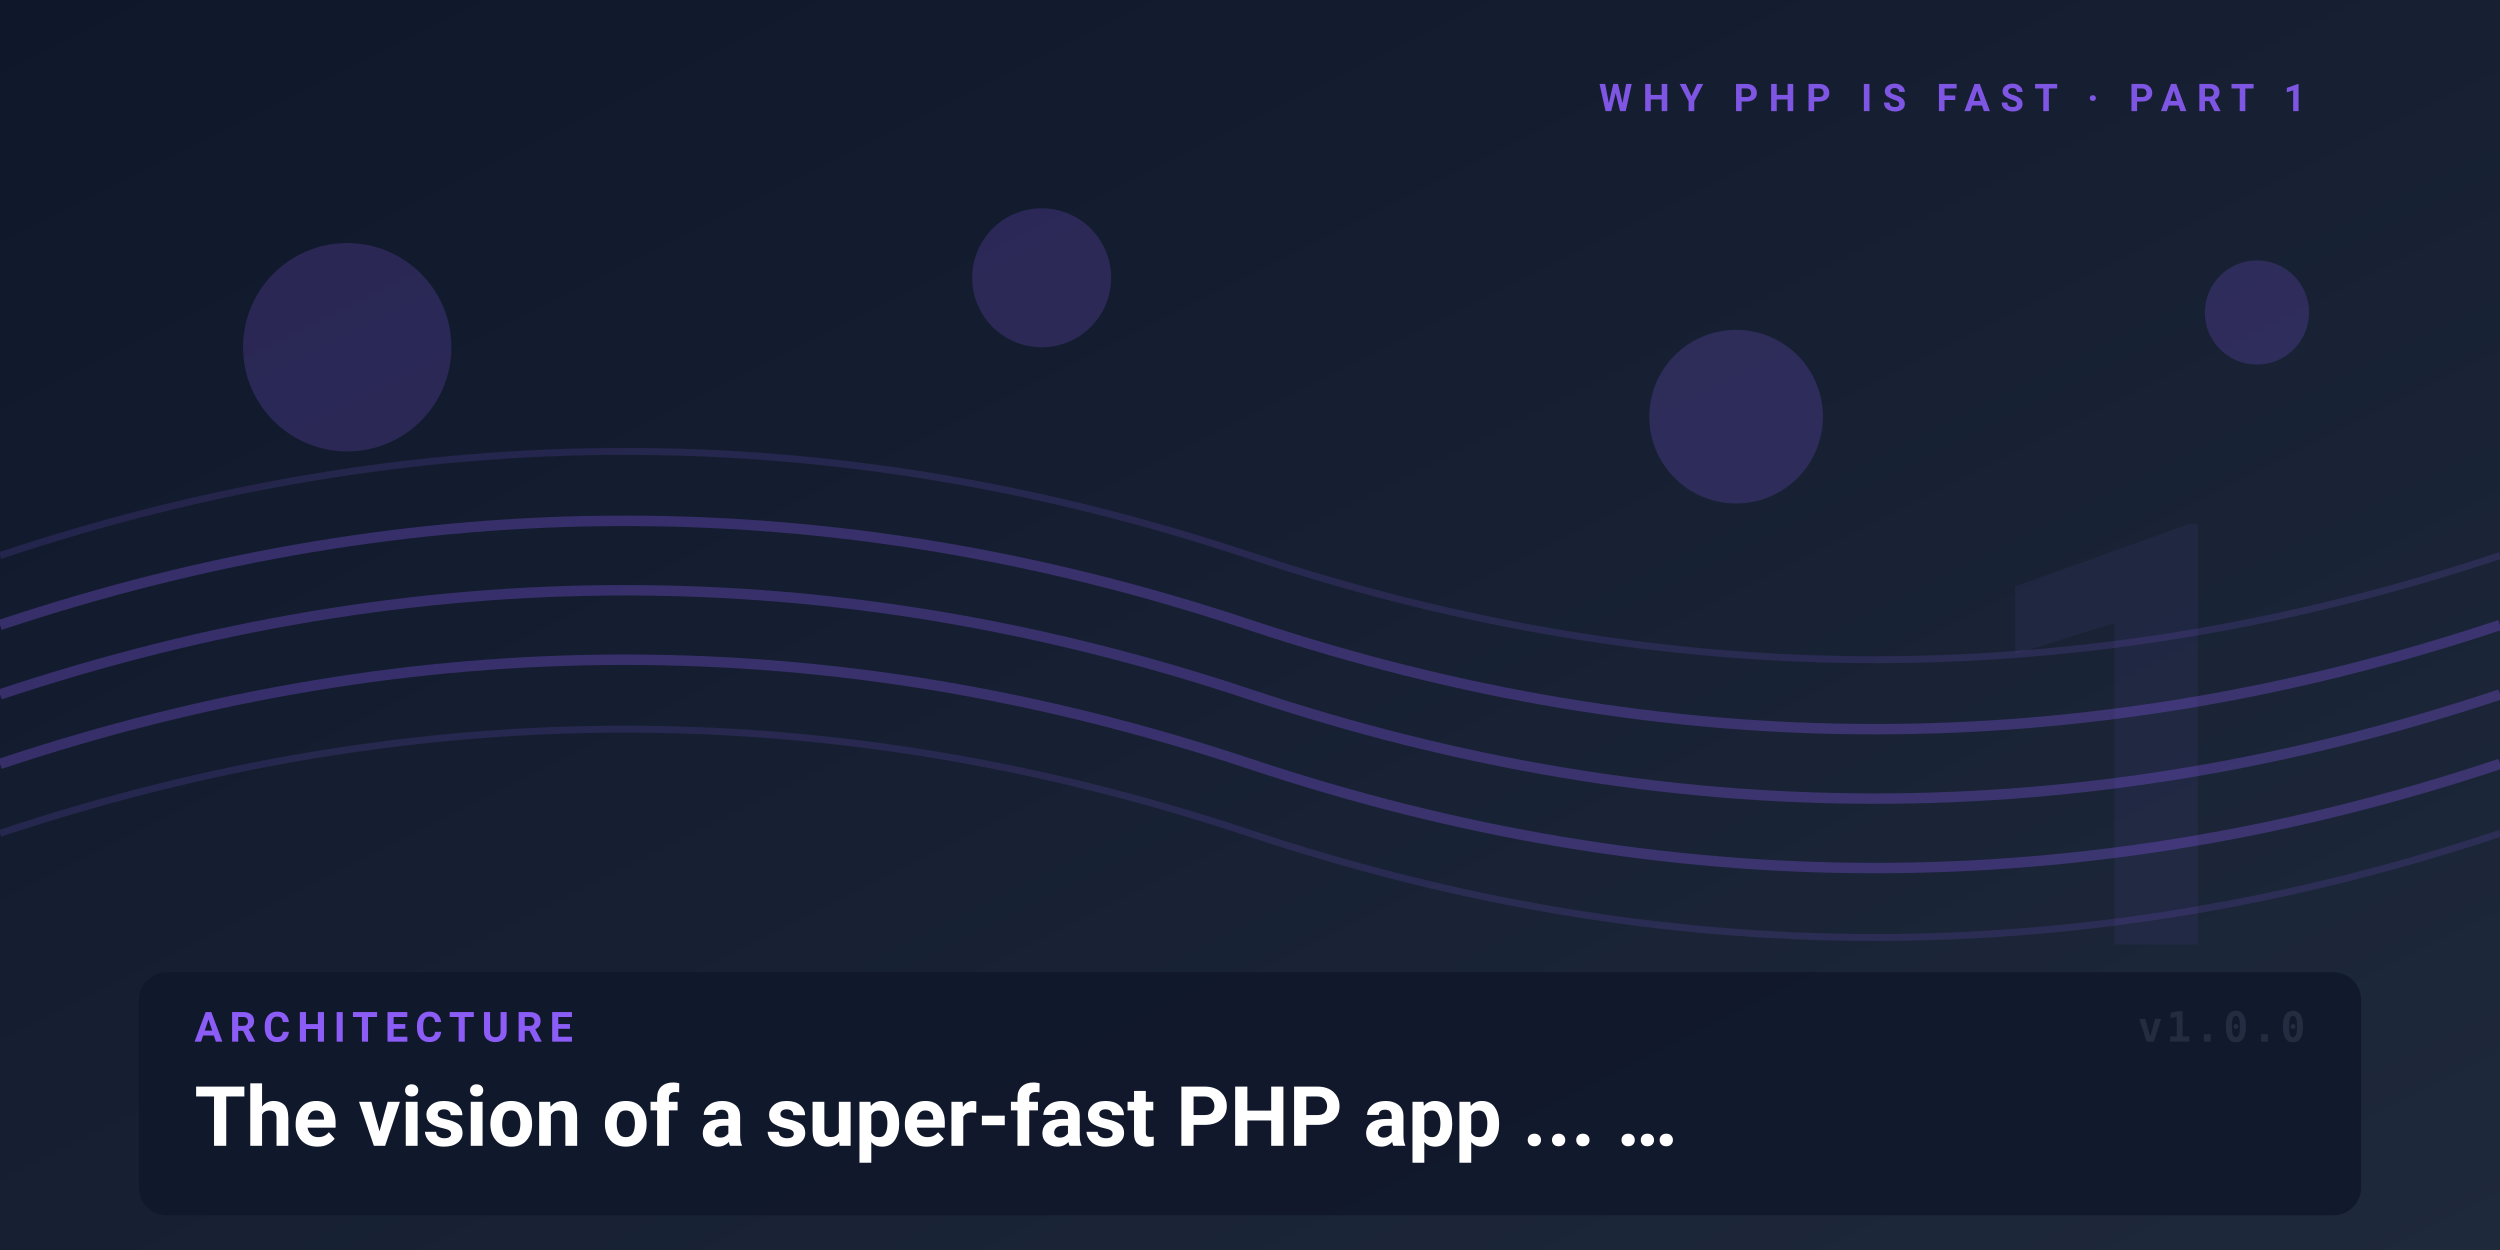
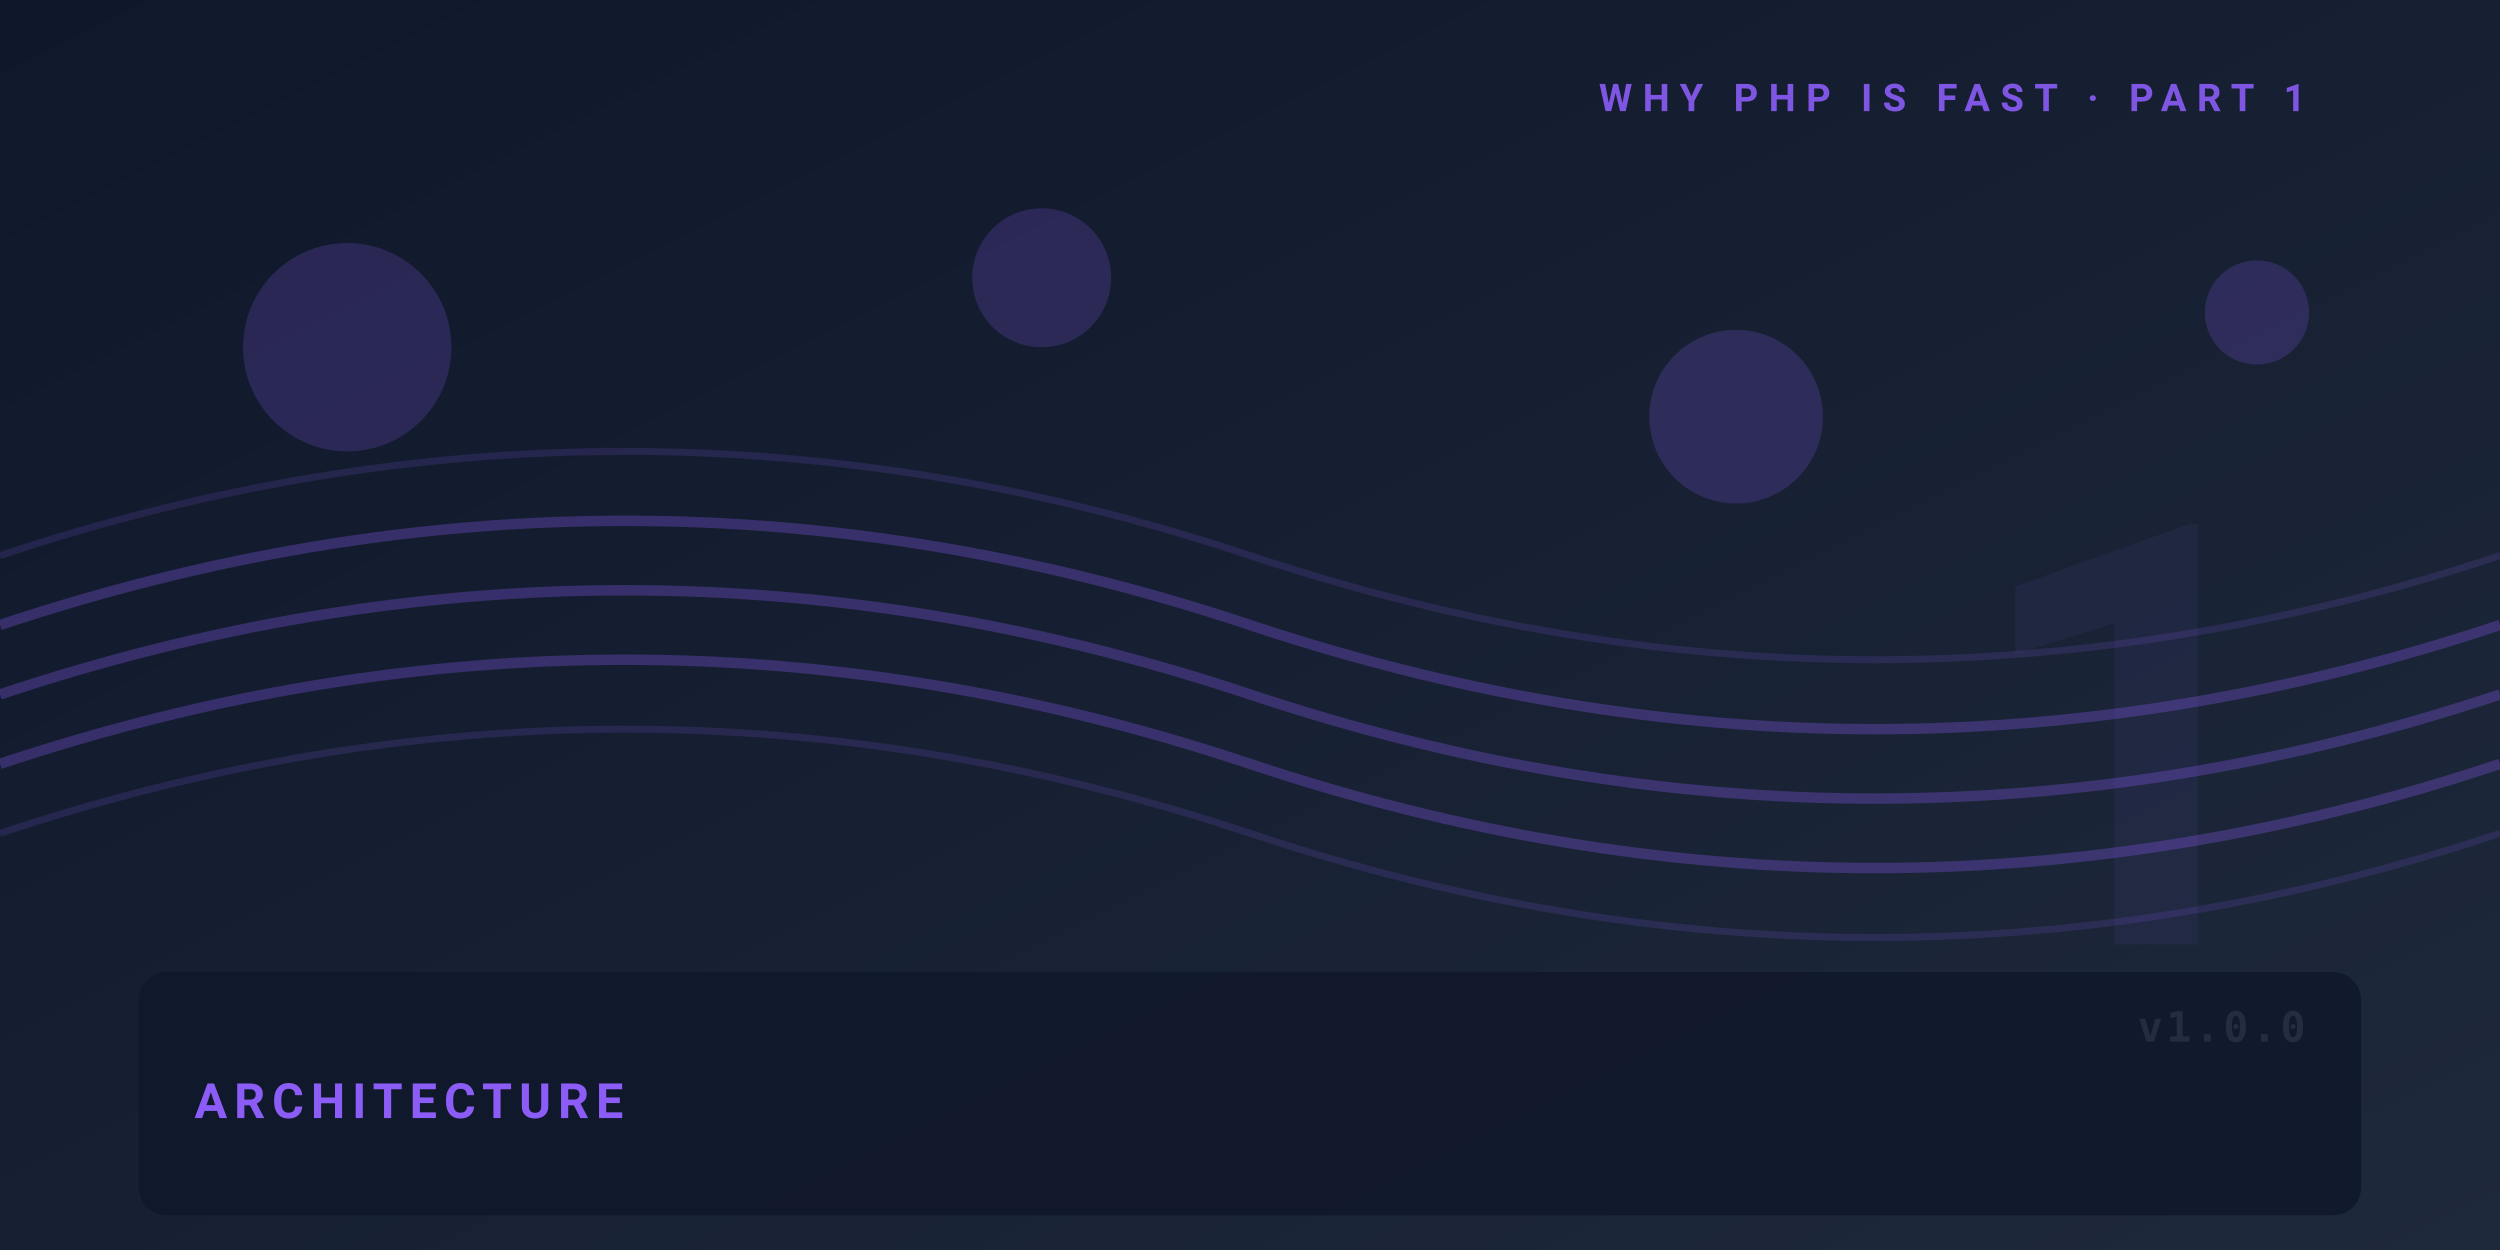
<svg xmlns="http://www.w3.org/2000/svg" viewBox="0 0 720 360" width="720" height="360">
  <defs>
    <linearGradient id="bg" x1="0%" y1="0%" x2="100%" y2="100%">
      <stop offset="0%" style="stop-color:#0f172a" />
      <stop offset="100%" style="stop-color:#1e293b" />
    </linearGradient>
  </defs>
  <rect width="720" height="360" fill="url(#bg)" />
  <g opacity="0.3" stroke="#8b5cf6" stroke-width="3" fill="none">
    <path d="M0,180 Q180,120 360,180 T720,180" />
    <path d="M0,200 Q180,140 360,200 T720,200" />
    <path d="M0,220 Q180,160 360,220 T720,220" />
  </g>
  <g opacity="0.15" stroke="#8b5cf6" stroke-width="2" fill="none">
    <path d="M0,160 Q180,100 360,160 T720,160" />
    <path d="M0,240 Q180,180 360,240 T720,240" />
  </g>
  <g fill="#8b5cf6" opacity="0.2">
    <circle cx="100" cy="100" r="30" />
    <circle cx="300" cy="80" r="20" />
    <circle cx="500" cy="120" r="25" />
    <circle cx="650" cy="90" r="15" />
  </g>
  <text x="664" y="272" text-anchor="end" font-family="Segoe UI, Roboto, sans-serif" font-size="170" font-weight="bold" fill="#8b5cf6" opacity="0.07">1</text>
  <text x="664" y="32" text-anchor="end" font-family="Segoe UI, Roboto, sans-serif" font-size="11" font-weight="bold" letter-spacing="3" fill="#8b5cf6" opacity="0.9">WHY PHP IS FAST · PART 1</text>
  <text x="664" y="300" text-anchor="end" font-family="monospace" font-size="12" font-weight="bold" letter-spacing="1" fill="#94a3b8" opacity="0.85">v1.0.0</text>
  <rect x="40" y="280" width="640" height="70" rx="8" fill="#0f172a" fill-opacity="0.82" />
-   <text x="56" y="300" font-family="Segoe UI, Roboto, sans-serif" font-size="12" font-weight="bold" letter-spacing="2" fill="#8b5cf6">ARCHITECTURE</text>
-   <text x="56" y="330" font-family="Segoe UI, Roboto, sans-serif" font-size="24" font-weight="bold" fill="#ffffff">The vision of a super-fast PHP app ... …</text>
+   <text x="56" y="322" font-family="Segoe UI, Roboto, sans-serif" font-size="14" font-weight="bold" letter-spacing="2" fill="#8b5cf6">ARCHITECTURE</text>
</svg>
